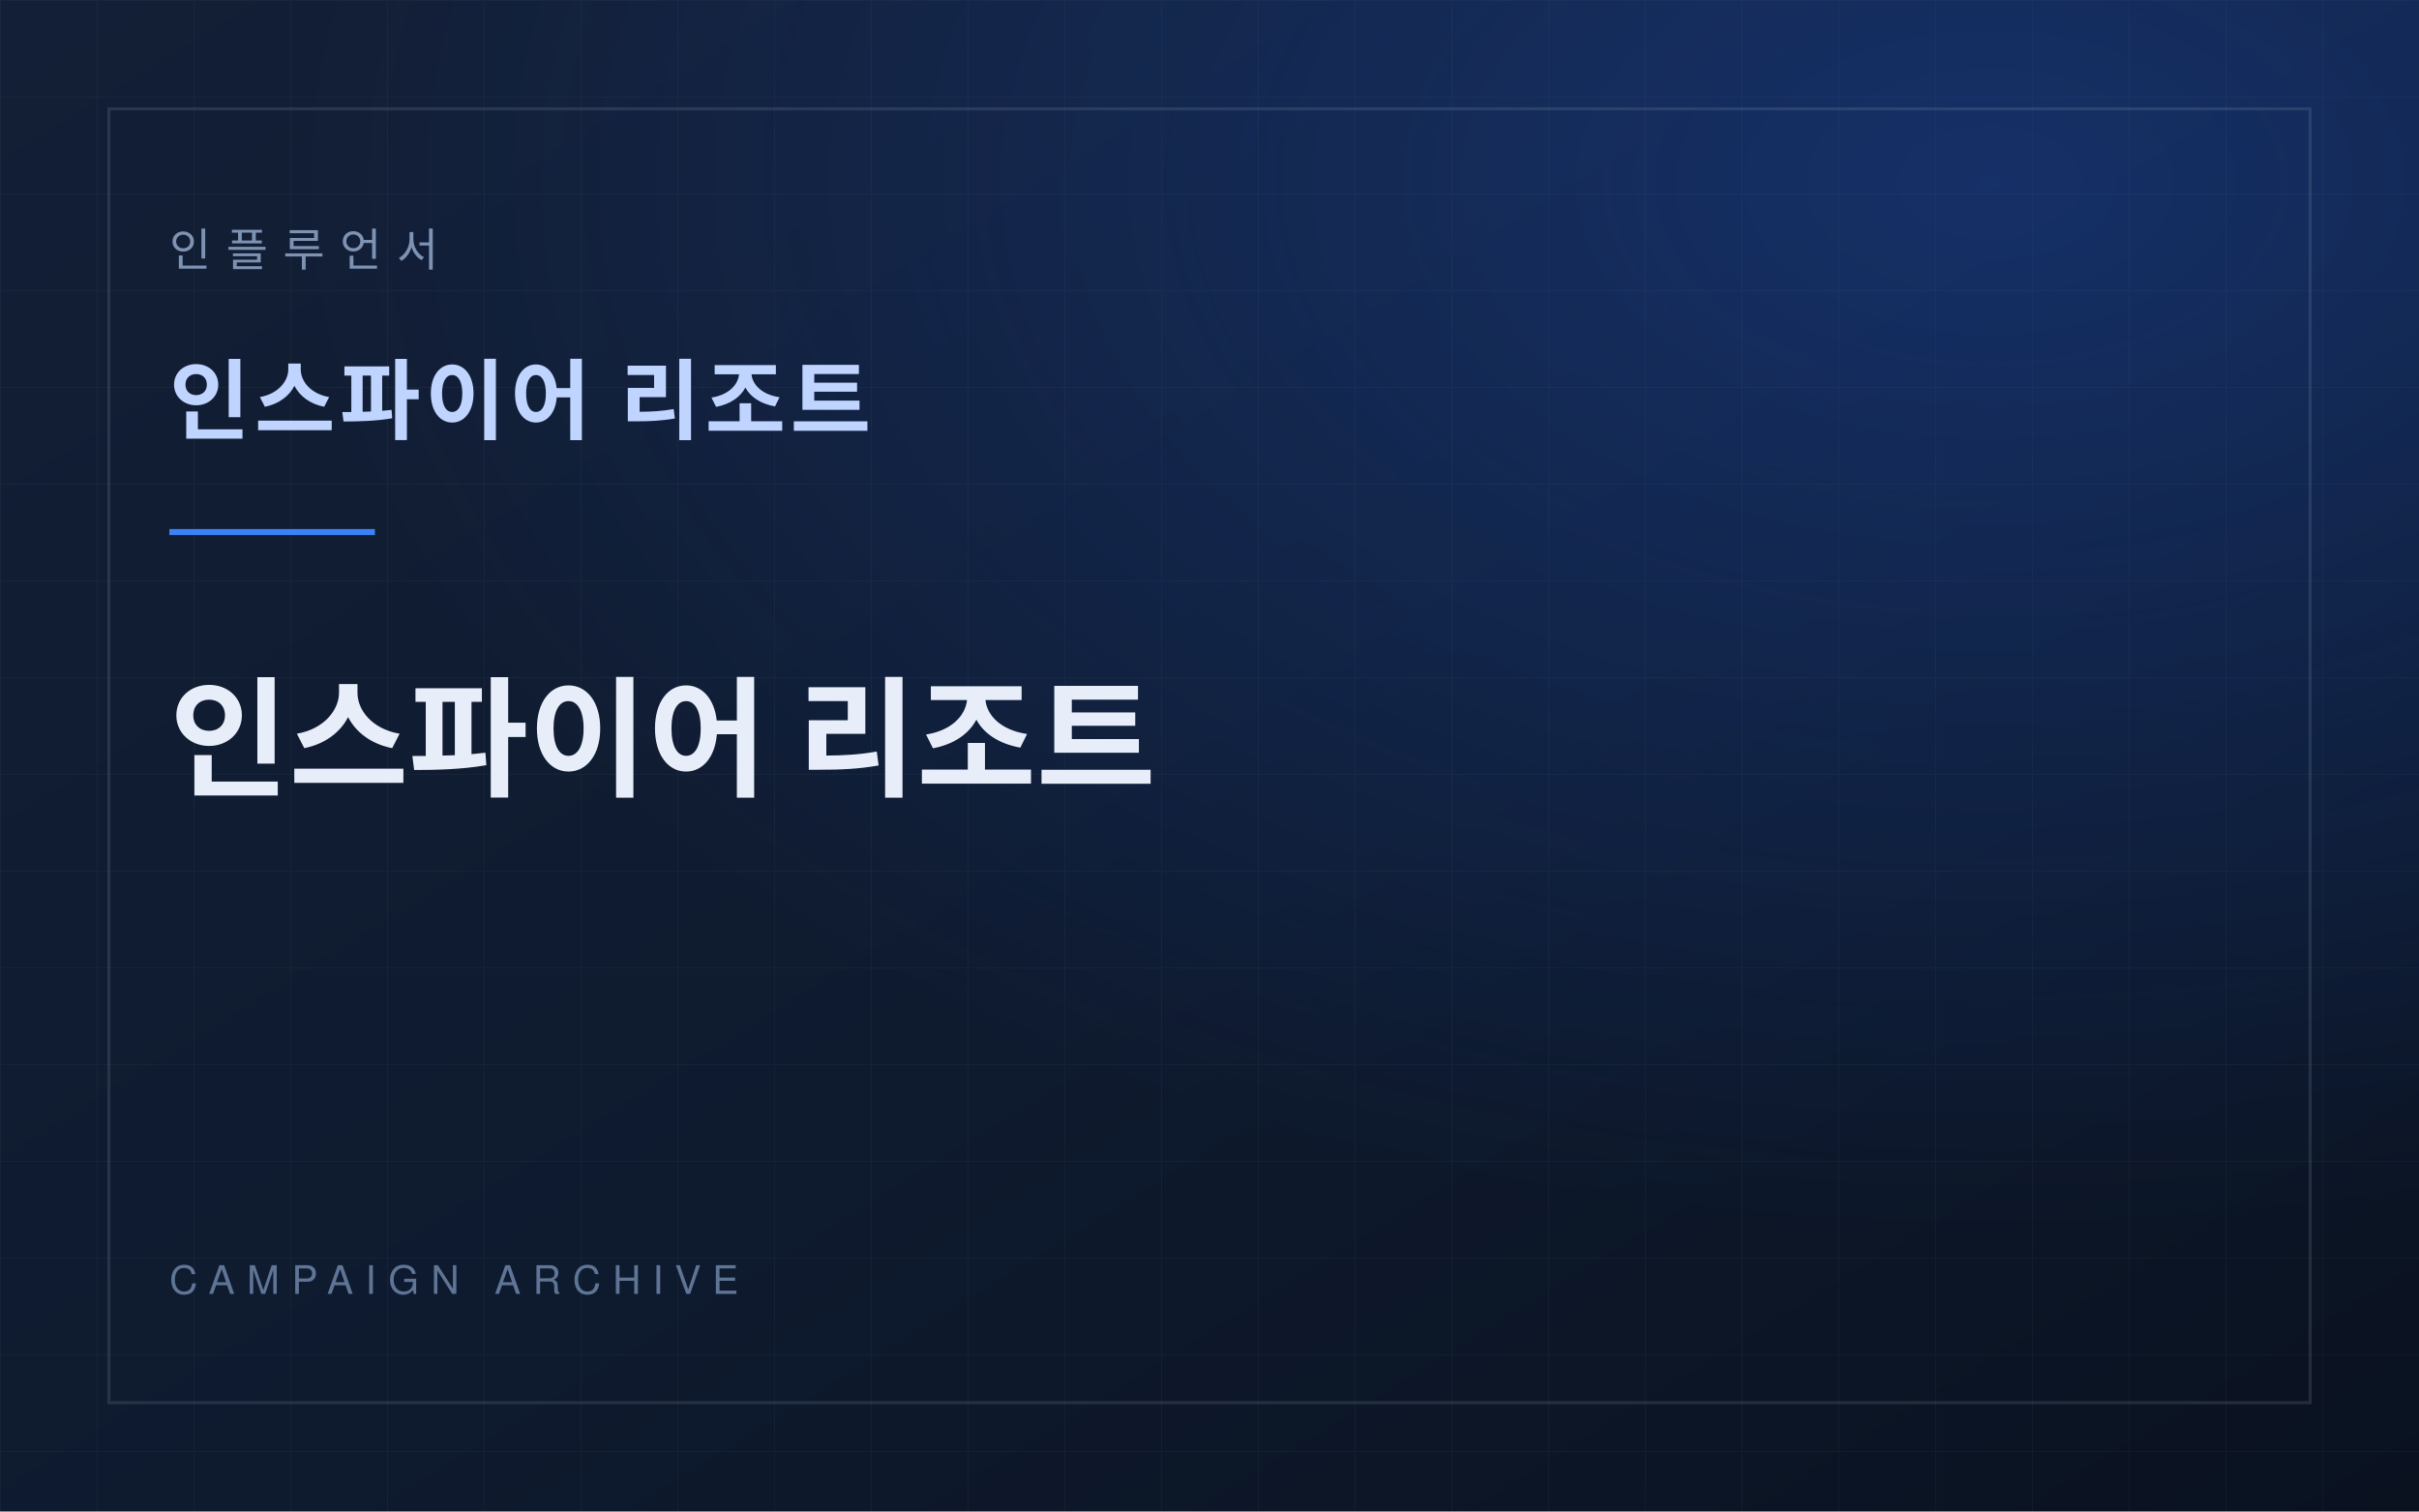
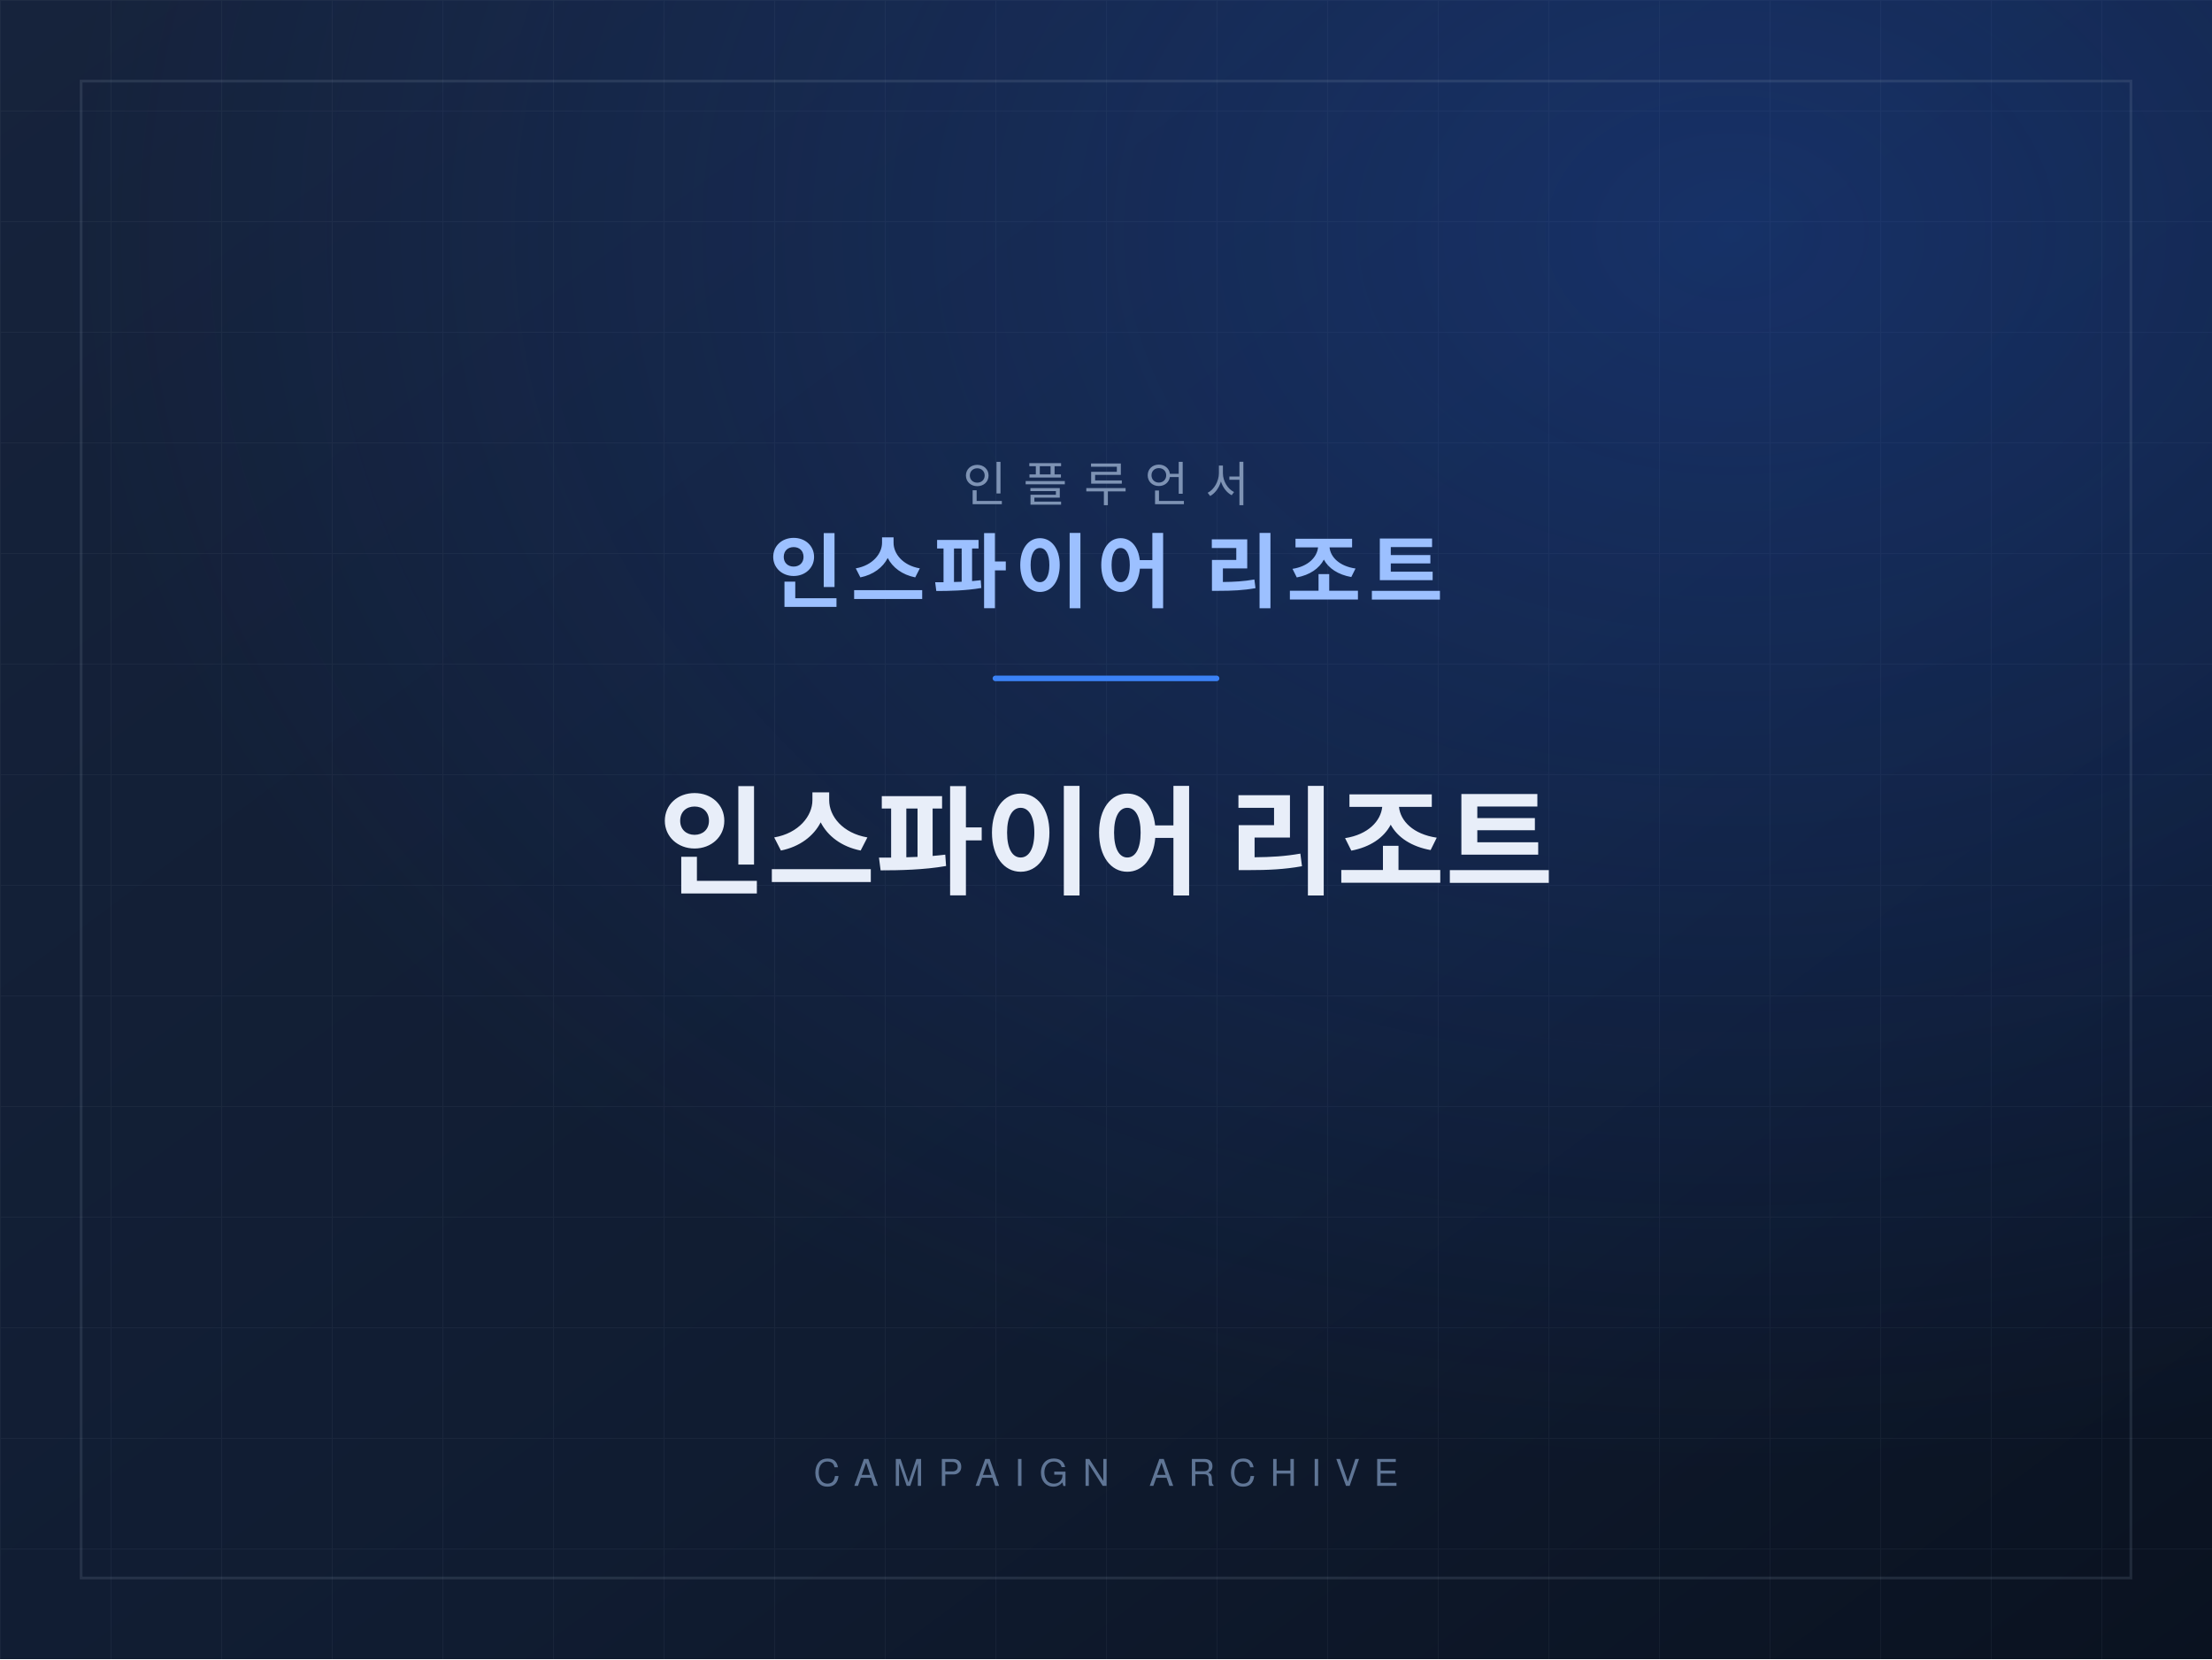
- <svg xmlns="http://www.w3.org/2000/svg" viewBox="0 0 1600 1000" width="1600" height="1000" role="img" aria-label="인스파이어 리조트">
+ <svg xmlns="http://www.w3.org/2000/svg" viewBox="0 0 1200 900" width="1200" height="900" role="img" aria-label="인스파이어 리조트 — 인스파이어 리조트">
  <defs>
    <linearGradient id="g" x1="0" y1="0" x2="1" y2="1">
-       <stop offset="0" stop-color="#131F36" />
-       <stop offset="0.55" stop-color="#0E1A2E" />
+       <stop offset="0" stop-color="#16233C" />
+       <stop offset="0.6" stop-color="#101C31" />
      <stop offset="1" stop-color="#0A1220" />
    </linearGradient>
-     <radialGradient id="a" cx="0.82" cy="0.12" r="0.7">
-       <stop offset="0" stop-color="#2563EB" stop-opacity="0.30" />
+     <radialGradient id="a" cx="0.78" cy="0.14" r="0.75">
+       <stop offset="0" stop-color="#2563EB" stop-opacity="0.28" />
      <stop offset="1" stop-color="#2563EB" stop-opacity="0" />
    </radialGradient>
-     <pattern id="grid" width="64" height="64" patternUnits="userSpaceOnUse">
-       <path d="M64 0H0V64" fill="none" stroke="#94A3B8" stroke-opacity="0.07" stroke-width="1" />
+     <pattern id="grid" width="60" height="60" patternUnits="userSpaceOnUse">
+       <path d="M60 0H0V60" fill="none" stroke="#94A3B8" stroke-opacity="0.07" stroke-width="1" />
    </pattern>
  </defs>
-   <rect width="1600" height="1000" fill="url(#g)" />
-   <rect width="1600" height="1000" fill="url(#grid)" />
-   <rect width="1600" height="1000" fill="url(#a)" />
-   <rect x="72" y="72" width="1456" height="856" fill="none" stroke="#94A3B8" stroke-opacity="0.18" stroke-width="2" />
-   <text x="112" y="176" font-family="Helvetica,Arial,'Apple SD Gothic Neo','Noto Sans KR',sans-serif" font-size="30" letter-spacing="10" fill="#7E93B4">인플루언서</text>
-   <text x="112" y="286" font-family="Helvetica,Arial,'Apple SD Gothic Neo','Noto Sans KR',sans-serif" font-size="58" font-weight="700" letter-spacing="3" fill="#BFD4FF">인스파이어 리조트</text>
-   <line x1="112" y1="352" x2="248" y2="352" stroke="#3B82F6" stroke-width="4" />
-   <text x="112" y="520" font-family="'Apple SD Gothic Neo','Noto Sans KR',Malgun,sans-serif" font-size="86" font-weight="800" fill="#E8EEF9">인스파이어 리조트</text>
-   <text x="112" y="856" font-family="Helvetica,Arial,'Apple SD Gothic Neo',sans-serif" font-size="26" letter-spacing="8" fill="#5F7595">CAMPAIGN ARCHIVE</text>
+   <rect width="1200" height="900" fill="url(#g)" />
+   <rect width="1200" height="900" fill="url(#grid)" />
+   <rect width="1200" height="900" fill="url(#a)" />
+   <rect x="44" y="44" width="1112" height="812" fill="none" stroke="#94A3B8" stroke-opacity="0.16" stroke-width="1.5" />
+   <text x="600" y="272" text-anchor="middle" font-family="Helvetica,Arial,'Apple SD Gothic Neo',sans-serif" font-size="26" letter-spacing="9" fill="#7E93B4">인플루언서</text>
+   <text x="600" y="326" text-anchor="middle" font-family="Helvetica,Arial,'Apple SD Gothic Neo','Noto Sans KR',sans-serif" font-size="44" font-weight="600" letter-spacing="4" fill="#9CC0FF">인스파이어 리조트</text>
+   <line x1="540" y1="368" x2="660" y2="368" stroke="#3B82F6" stroke-width="3" stroke-linecap="round" />
+   <text x="600" y="480" text-anchor="middle" font-family="'Apple SD Gothic Neo','Noto Sans KR','Malgun Gothic',Pretendard,sans-serif" font-size="64" font-weight="700" fill="#E8EEF9">인스파이어 리조트</text>
+   <text x="600" y="806" text-anchor="middle" font-family="Helvetica,Arial,sans-serif" font-size="20" letter-spacing="8" fill="#5F7595">CAMPAIGN ARCHIVE</text>
</svg>
